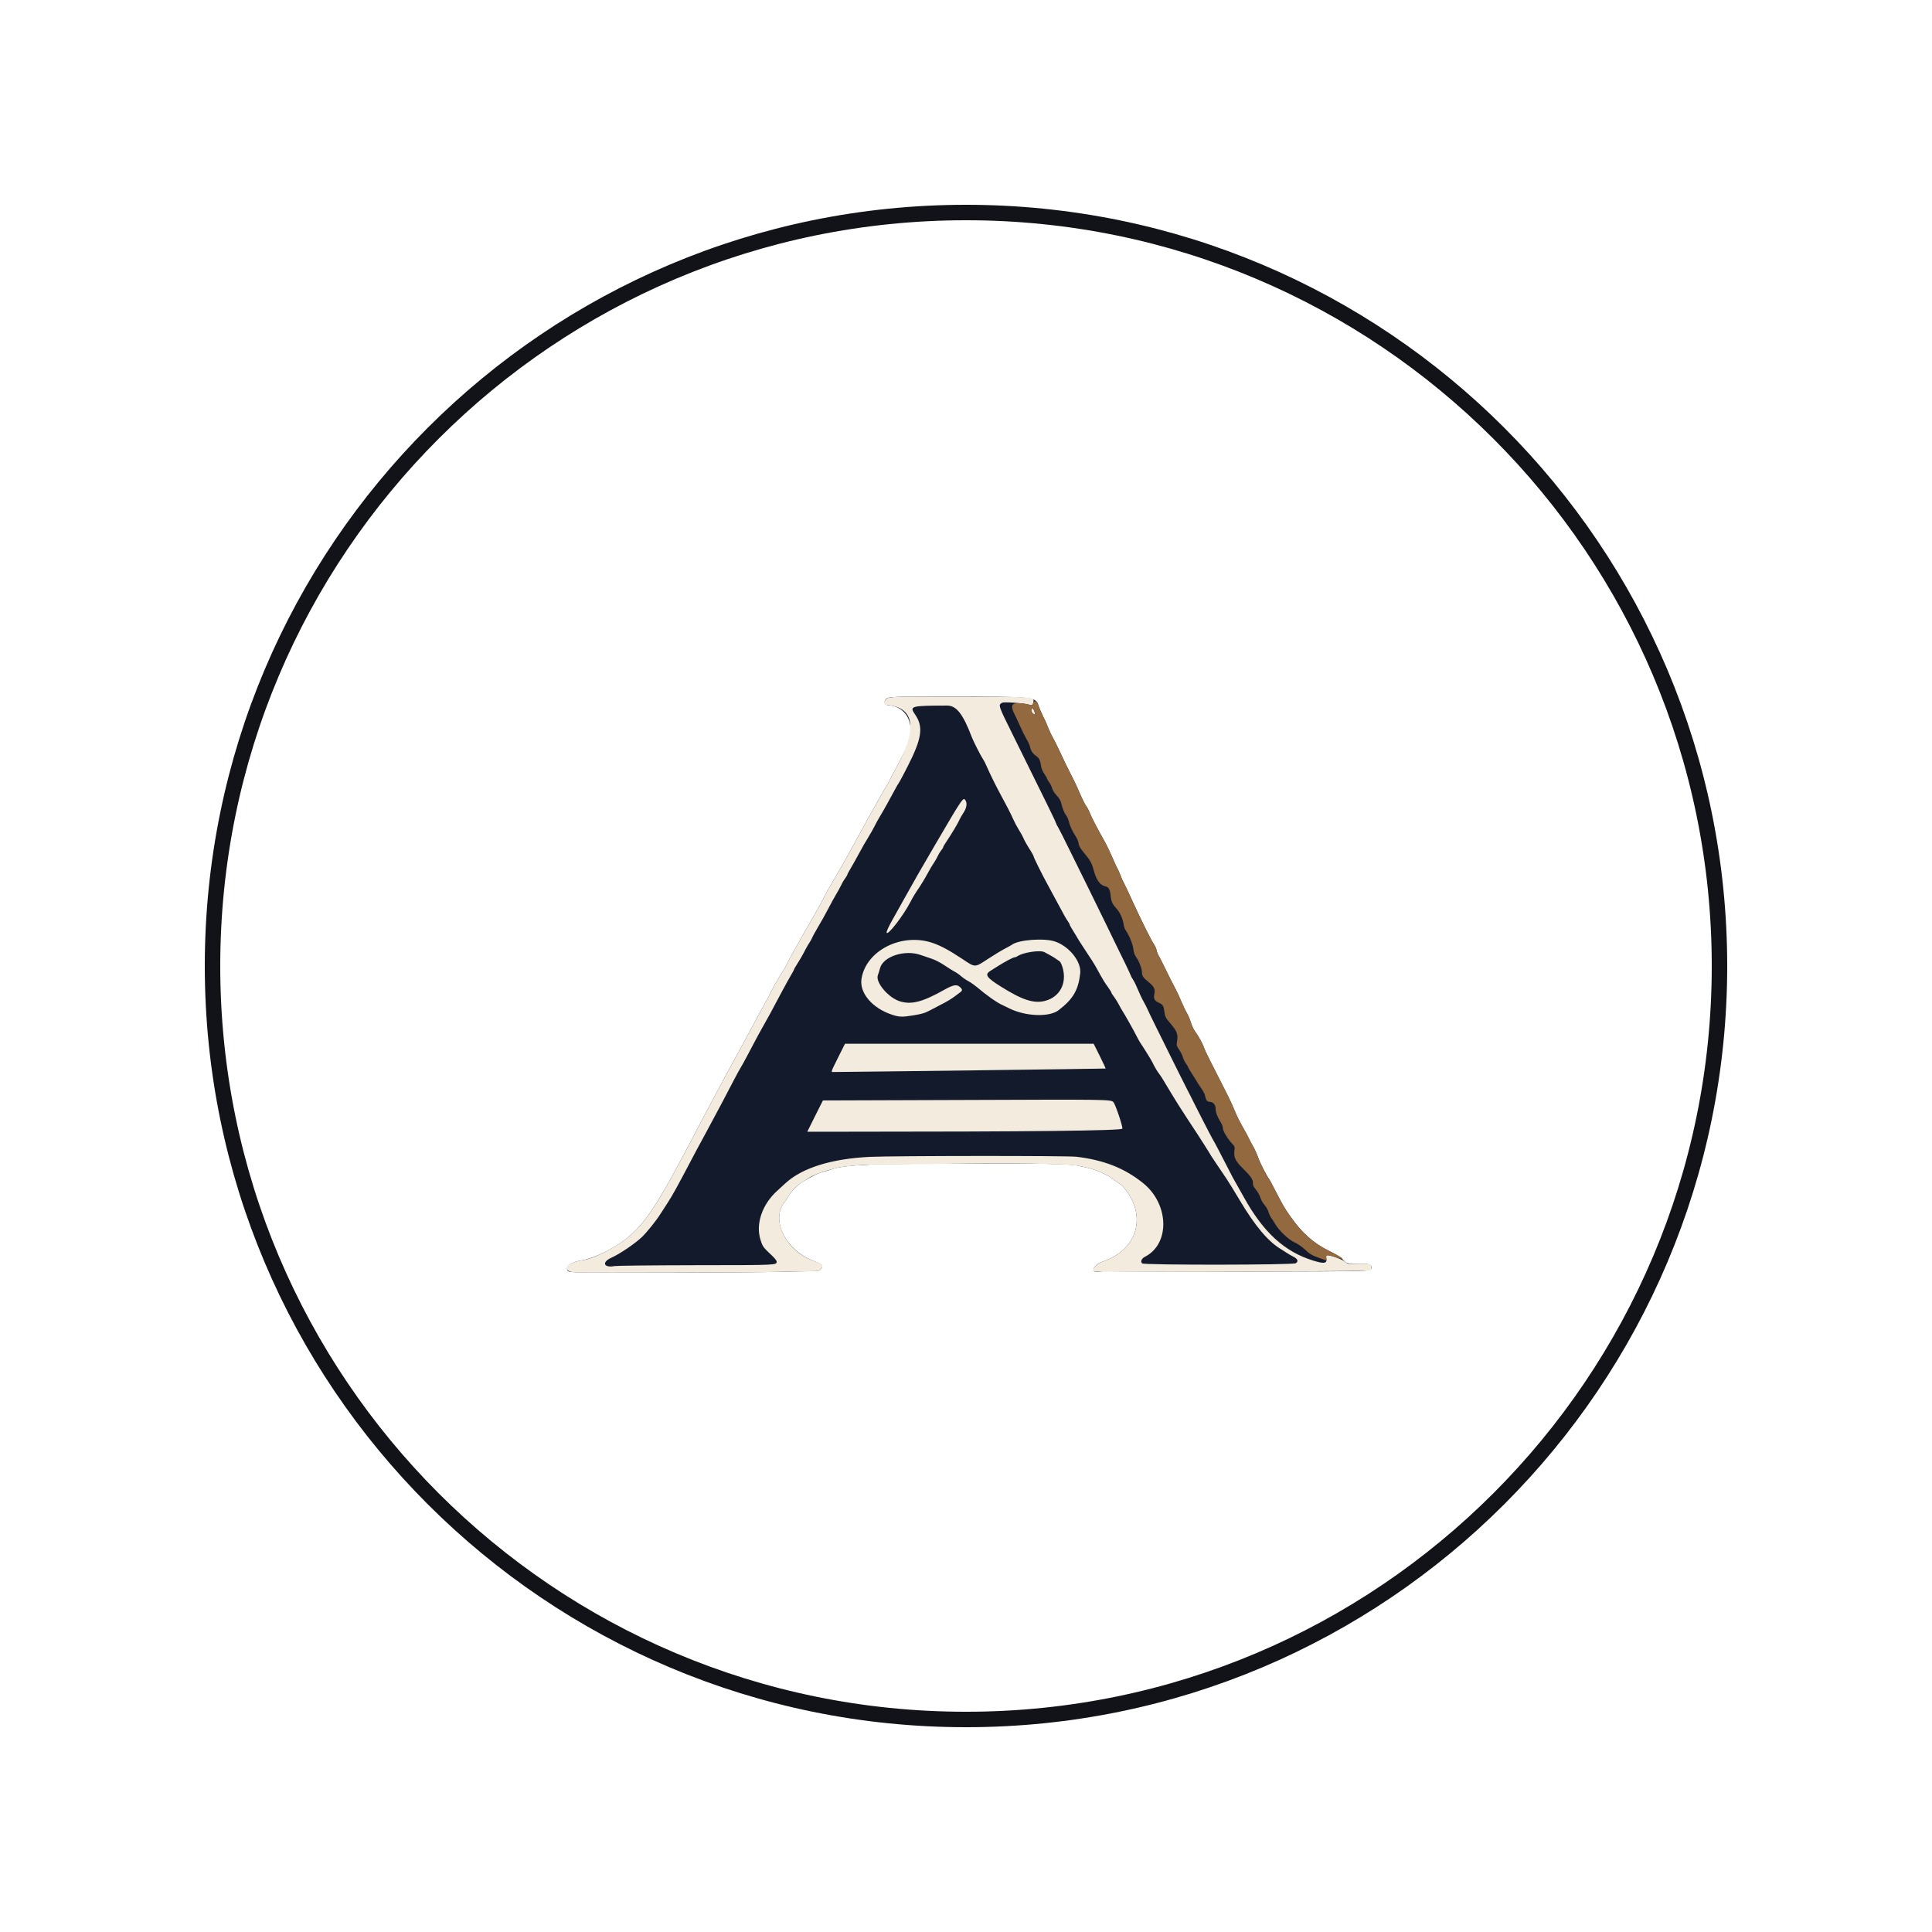
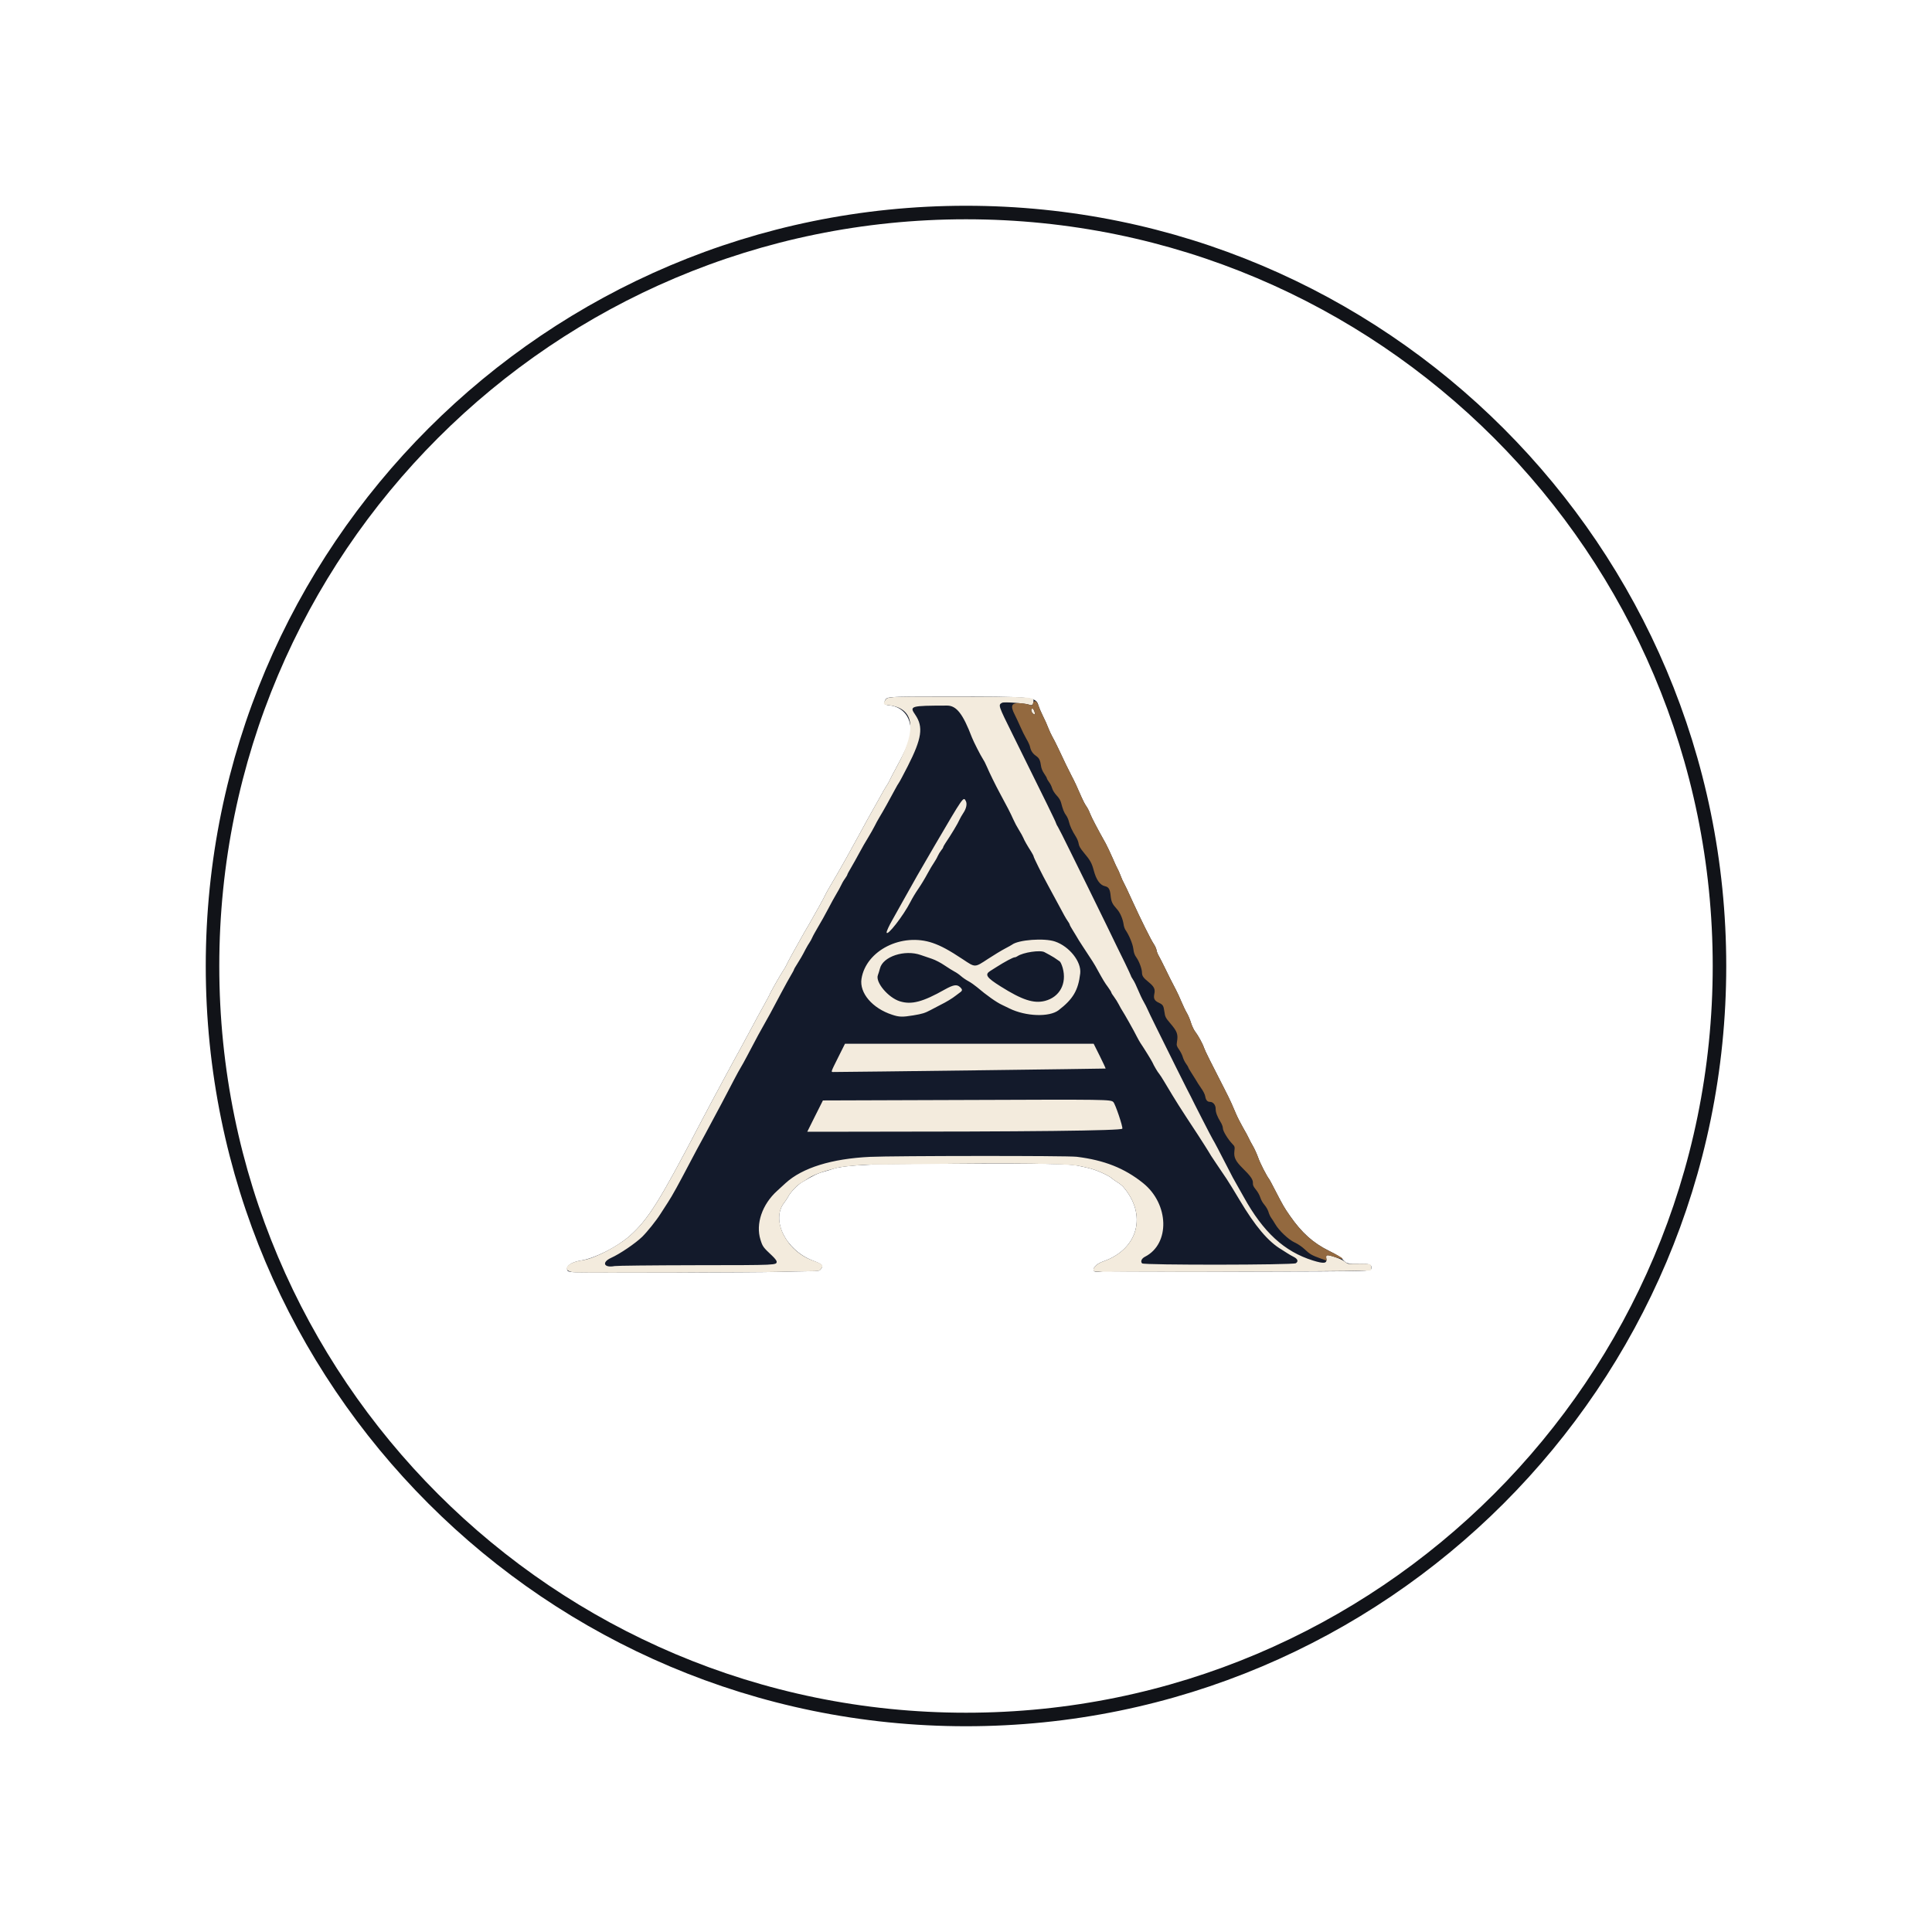
<svg xmlns="http://www.w3.org/2000/svg" viewBox="0 0 200 200" role="img" aria-label="A Circle">
-   <circle cx="100" cy="100" r="78" fill="none" stroke="#111318" stroke-width="1.6" />
+   <circle cx="100" cy="100" r="78" fill="none" stroke="#111318" stroke-width="1.4" />
  <g transform="matrix(0.08133 0 0 0.08133 38.025 62.420)">
    <path fill="#131A2B" d="M266.2,852.0C258.6,851.6 255.7,851.1 255.0,850.0C251.6,844.7 259.1,838.9 272.1,836.9C289.5,834.2 318.3,819.6 334.3,805.3C357.7,784.4 372.0,761.6 424.7,660.5C436.3,638.3 469.2,577.2 475.0,567.0C477.0,563.4 483.1,552.2 488.5,542.0C493.9,531.8 501.4,518.0 505.2,511.3C508.9,504.5 512.0,498.8 512.0,498.5C512.0,497.5 526.1,472.6 529.1,468.3C530.7,466.1 532.9,462.2 534.0,459.8C535.7,456.0 542.4,443.7 553.2,424.6C555.0,421.3 558.9,414.6 561.9,409.6C568.0,399.2 582.4,373.2 583.2,371.0C583.7,369.6 589.2,360.0 598.1,345.0C604.2,334.6 614.3,316.4 626.8,293.5C633.6,280.9 641.6,266.4 644.5,261.5C647.3,256.6 651.6,248.9 654.0,244.5C656.4,240.1 659.5,234.7 661.0,232.5C662.5,230.3 664.0,227.7 664.4,226.6C664.7,225.6 669.7,216.1 675.4,205.5C691.0,176.7 694.1,165.0 690.0,151.0C686.5,139.3 677.1,131.6 664.5,130.3C658.3,129.6 657.1,128.4 658.8,124.5C661.3,119.1 660.2,119.2 731.5,119.1C850.2,119.1 850.9,119.2 854.4,131.0C855.2,133.5 857.7,139.4 860.0,144.0C862.4,148.7 865.4,155.4 866.7,159.0C868.1,162.6 870.4,167.5 871.8,170.0C873.3,172.5 876.6,179.0 879.2,184.5C886.1,199.5 893.7,214.9 896.4,220.0C899.4,225.4 904.7,236.9 908.9,246.8C910.6,250.8 913.3,256.0 914.9,258.3C916.6,260.6 918.8,265.0 919.9,268.0C921.7,272.8 929.6,287.9 939.9,306.2C941.6,309.3 945.5,317.6 948.6,324.6C951.6,331.6 954.5,337.9 955.0,338.5C955.5,339.1 957.1,342.8 958.6,346.6C960.0,350.4 962.0,354.9 963.0,356.5C964.0,358.1 968.7,368.1 973.4,378.5C984.8,403.4 997.4,428.8 1001.1,434.2C1002.7,436.6 1004.3,440.1 1004.6,442.1C1004.9,444.1 1006.3,447.5 1007.6,449.6C1008.8,451.8 1012.3,458.4 1015.2,464.5C1020.2,474.9 1023.3,481.1 1029.3,492.5C1030.8,495.2 1033.9,502.0 1036.2,507.5C1038.5,513.0 1041.7,519.6 1043.3,522.2C1044.8,524.8 1047.2,530.3 1048.4,534.4C1049.7,538.5 1052.1,543.6 1053.8,545.7C1057.4,550.3 1063.4,561.2 1064.9,566.0C1065.9,569.3 1074.7,586.9 1090.7,618.0C1094.3,624.9 1098.4,633.4 1100.0,637.0C1101.5,640.6 1104.2,646.8 1106.0,650.9C1107.7,654.9 1111.7,662.6 1114.7,667.9C1117.8,673.2 1121.0,679.1 1121.8,681.0C1122.6,682.9 1125.0,687.4 1127.1,691.0C1129.2,694.6 1132.3,701.4 1134.0,706.2C1136.5,713.3 1144.8,729.5 1148.0,733.5C1148.4,734.0 1151.7,740.0 1155.1,746.8C1166.0,767.8 1166.8,769.2 1174.3,780.0C1189.1,801.3 1203.7,814.6 1223.6,824.4C1234.3,829.7 1238.6,832.4 1242.1,836.2C1246.7,841.0 1246.7,841.0 1260.8,841.0C1275.6,841.0 1278.0,841.7 1278.0,845.9C1278.0,850.4 1278.3,850.4 1211.6,850.8C1104.9,851.3 944.8,851.1 941.9,850.5C940.3,850.1 936.6,850.4 933.6,851.1C919.6,854.2 922.3,843.1 936.6,838.1C981.4,822.5 993.0,778.5 961.8,742.8C960.5,741.4 957.5,739.0 955.0,737.5C952.5,736.0 949.5,733.9 948.3,732.8C943.5,728.4 927.1,721.2 917.0,719.0C914.0,718.4 909.9,717.4 908.0,717.0C894.2,713.5 867.5,713.1 694.0,713.9C634.7,714.2 604.9,716.1 592.5,720.4C590.3,721.2 584.9,722.8 580.6,724.0C573.1,726.0 566.7,729.2 552.9,737.5C547.0,741.1 538.5,750.1 535.5,756.0C534.5,757.9 532.4,761.1 530.8,763.1C513.3,784.9 532.4,823.8 567.0,837.0C579.6,841.8 581.0,843.3 577.1,848.1C575.4,850.2 574.6,850.4 561.4,850.6C553.8,850.7 536.7,851.0 523.5,851.4C494.5,852.2 280.7,852.7 266.2,852.0Z" />
    <path fill="#F3EBDD" d="M266.6,852.2C245.6,851.6 251.6,839.6 274.3,836.5C288.9,834.5 319.2,818.8 334.3,805.3C357.7,784.4 372.0,761.6 424.7,660.5C436.3,638.3 469.2,577.2 475.0,567.0C477.0,563.4 483.1,552.2 488.5,542.0C493.9,531.8 501.4,518.0 505.2,511.3C508.9,504.5 512.0,498.8 512.0,498.5C512.0,497.5 526.1,472.6 529.1,468.3C530.7,466.1 532.9,462.2 534.0,459.8C535.7,456.0 542.4,443.7 553.2,424.6C555.0,421.3 558.9,414.6 561.9,409.6C568.0,399.2 582.4,373.2 583.2,371.0C583.7,369.6 589.2,360.0 598.1,345.0C604.2,334.6 614.3,316.4 626.8,293.5C633.6,280.9 641.6,266.4 644.5,261.5C647.3,256.6 651.6,248.9 654.0,244.5C656.4,240.1 659.5,234.7 661.0,232.5C662.5,230.3 664.0,227.7 664.4,226.6C664.7,225.6 669.7,216.1 675.4,205.5C699.9,160.2 695.9,133.8 663.9,130.2C656.8,129.4 656.2,128.8 659.0,124.2C662.1,119.1 661.8,119.2 731.6,119.2C840.7,119.2 848.0,119.5 848.0,124.1C848.0,129.2 846.3,131.0 842.8,129.6C838.3,127.7 810.5,125.6 808.0,127.0C802.8,129.8 802.8,129.9 821.6,167.8C865.2,255.9 875.9,277.7 876.5,280.0C876.9,281.4 878.0,283.6 879.0,285.0C879.9,286.4 886.9,300.1 894.4,315.5C902.0,330.9 912.2,351.6 917.1,361.5C922.0,371.4 932.8,393.4 941.1,410.5C949.3,427.6 959.7,448.8 964.1,457.7C968.4,466.6 972.0,474.3 972.0,474.7C972.0,475.2 973.2,477.3 974.6,479.4C976.1,481.5 978.9,487.4 981.0,492.5C983.1,497.6 986.3,504.4 988.2,507.6C990.1,510.9 992.2,515.1 993.0,517.0C993.8,518.9 998.5,528.8 1003.6,539.0C1024.6,581.5 1040.2,612.8 1042.9,618.0C1044.5,621.0 1046.7,625.3 1047.8,627.5C1051.2,634.7 1075.2,681.5 1076.0,682.5C1077.0,683.8 1086.5,701.8 1095.5,719.5C1099.4,727.3 1104.2,736.3 1106.2,739.5C1108.1,742.8 1112.3,750.2 1115.5,756.0C1140.3,800.9 1167.1,825.5 1203.5,836.9C1218.0,841.4 1222.0,840.8 1220.6,834.0C1220.2,831.8 1220.5,830.8 1221.5,830.3C1224.0,829.4 1240.2,835.1 1243.8,838.1C1245.6,839.7 1247.8,841.0 1248.8,841.1C1249.7,841.1 1256.1,841.1 1262.8,841.0C1271.0,840.9 1275.7,841.3 1276.6,842.1C1278.3,843.5 1278.4,848.6 1276.8,849.6C1275.2,850.6 1080.9,851.6 961.0,851.2C945.9,851.1 931.7,851.2 929.5,851.3C919.5,851.8 924.7,842.3 936.6,838.1C981.4,822.5 993.0,778.5 961.8,742.8C960.5,741.4 957.5,739.0 955.0,737.5C952.5,736.0 949.5,733.9 948.3,732.8C943.5,728.4 927.1,721.2 917.0,719.0C914.0,718.4 909.9,717.4 908.0,717.0C894.3,713.5 824.8,712.6 701.5,714.3C655.0,714.9 661.0,714.8 644.0,714.8C631.1,714.8 605.3,717.1 598.0,719.0C577.4,724.2 567.1,728.2 559.5,733.5C557.9,734.7 554.4,736.8 551.9,738.3C546.9,741.1 538.4,750.3 535.5,756.0C534.5,757.9 532.4,761.1 530.8,763.1C513.3,784.9 533.0,824.9 567.2,837.0C580.0,841.6 581.3,843.0 577.1,848.1C575.3,850.4 574.6,850.5 561.3,850.6C553.7,850.7 536.7,851.0 523.5,851.4C499.5,852.1 285.3,852.8 266.6,852.2ZM314.8,844.0C317.7,843.5 360.6,843.0 418.1,842.9C523.1,842.8 521.0,842.9 521.0,838.1C521.0,837.1 518.4,833.8 515.3,830.9C503.7,820.0 503.2,819.3 500.4,810.4C494.1,790.3 502.6,765.4 521.7,748.2C524.9,745.3 529.8,740.8 532.5,738.3C553.8,718.9 591.1,707.3 639.9,705.0C670.3,703.6 891.4,703.4 903.0,704.9C937.9,709.2 963.6,719.3 987.3,738.3C1020.6,764.9 1022.0,815.7 989.9,832.1C985.5,834.3 983.8,838.2 986.2,840.6C988.5,842.9 1178.3,842.7 1181.8,840.4C1185.4,838.1 1184.3,834.9 1179.1,832.3C1176.7,831.1 1173.1,829.0 1171.1,827.7C1169.1,826.4 1165.8,824.3 1163.7,823.0C1146.7,813.0 1130.1,793.3 1110.0,759.5C1103.8,749.0 1096.4,737.1 1093.7,733.0C1090.9,728.9 1084.9,720.0 1080.4,713.3C1075.8,706.6 1071.4,699.7 1070.5,697.9C1069.5,696.2 1063.7,687.0 1057.6,677.6C1033.1,640.3 1030.8,636.8 1014.5,609.5C1011.8,604.9 1008.8,600.3 1007.9,599.3C1006.0,597.2 1001.0,588.7 999.3,584.7C998.2,582.3 988.5,566.6 984.0,560.0C983.0,558.5 981.0,554.9 979.5,552.0C976.2,545.2 963.3,522.4 961.0,519.0C960.0,517.5 958.0,514.0 956.6,511.2C955.1,508.3 952.4,503.9 950.5,501.4C948.6,498.9 947.0,496.4 947.0,495.8C947.0,495.2 945.1,492.2 942.8,489.0C938.6,483.4 936.2,479.3 929.2,466.6C926.0,460.5 922.2,454.5 910.7,437.2C907.3,432.0 903.5,426.1 902.4,423.9C901.2,421.8 898.8,417.8 897.1,415.2C895.4,412.5 894.0,409.9 894.0,409.3C894.0,408.8 892.7,406.5 891.2,404.4C889.6,402.3 885.2,394.4 881.3,386.9C877.3,379.4 870.8,367.3 866.7,359.9C858.9,345.7 848.0,323.8 848.0,322.3C848.0,321.8 846.7,319.4 845.2,316.9C839.8,308.4 836.4,302.5 835.0,299.0C834.2,297.1 831.7,292.5 829.4,288.9C827.1,285.3 823.8,279.1 822.1,275.2C819.1,268.3 813.8,258.0 804.8,241.5C799.4,231.5 792.1,216.6 788.4,208.0C786.9,204.4 784.7,200.2 783.5,198.5C781.1,195.1 771.5,176.3 769.5,171.0C758.2,141.3 749.9,130.6 738.0,130.6C691.1,130.7 689.7,131.1 697.5,142.4C708.0,157.8 705.8,172.6 687.8,207.9C682.3,218.7 677.2,228.2 676.5,229.0C675.8,229.8 673.5,233.9 671.3,238.0C664.8,250.2 656.2,265.7 652.1,272.3C650.0,275.7 647.2,281.0 645.7,284.0C644.2,287.0 640.5,293.6 637.5,298.5C634.4,303.4 629.4,312.2 626.3,318.0C623.2,323.8 618.5,332.2 615.9,336.6C613.2,341.1 611.0,345.2 611.0,345.7C611.0,346.3 609.6,348.6 607.9,351.0C606.1,353.4 603.9,357.3 602.9,359.6C601.8,361.9 599.3,366.7 597.1,370.2C595.0,373.6 590.2,382.4 586.5,389.5C582.8,396.6 577.0,407.0 573.7,412.4C570.5,417.9 567.1,423.9 566.3,425.9C565.4,427.9 563.9,430.8 562.8,432.3C561.7,433.9 559.4,437.7 557.8,440.8C554.0,448.3 550.5,454.3 546.4,460.7C544.5,463.6 543.0,466.3 543.0,466.7C543.0,467.2 541.4,470.2 539.4,473.5C537.4,476.8 531.7,487.1 526.7,496.5C512.2,523.8 511.6,525.0 505.6,535.5C500.2,544.9 497.0,550.8 483.2,577.0C480.2,582.7 476.7,589.1 475.4,591.1C474.1,593.1 470.3,600.1 466.9,606.6C463.5,613.2 456.5,626.4 451.5,636.0C446.4,645.6 436.8,663.6 430.1,676.0C423.3,688.4 415.2,703.5 412.1,709.5C395.4,741.3 388.6,753.7 382.5,763.1C378.8,768.8 374.6,775.3 373.2,777.5C367.8,786.1 356.4,800.3 349.8,806.8C341.2,815.1 321.6,828.5 310.2,833.6C297.9,839.3 301.1,846.6 314.8,844.0ZM569.9,653.1L579.9,633.2L759.2,632.6C942.3,631.9 946.3,631.9 949.6,635.3C952.1,637.8 961.9,666.8 961.0,669.1C959.9,671.7 844.4,673.0 609.8,673.0L560.0,673.0L569.9,653.1ZM599.0,579.0L608.0,561.0L766.3,561.0L924.5,561.0L932.3,576.6C936.6,585.2 939.9,592.4 939.7,592.6C939.5,592.8 612.9,597.0 592.8,597.0C590.0,597.0 590.0,597.0 599.0,579.0ZM668.0,524.1C642.8,515.9 626.2,496.4 629.0,478.4C634.7,442.2 680.5,419.2 719.8,432.8C730.4,436.5 740.3,441.8 758.1,453.6C774.0,464.2 773.0,464.2 789.9,453.1C797.4,448.2 807.1,442.3 811.5,440.0C815.9,437.7 820.0,435.4 820.5,435.0C828.6,428.7 861.5,426.2 875.3,430.9C893.6,437.1 909.1,456.7 907.4,471.5C904.9,493.0 898.3,504.2 879.8,518.4C867.9,527.4 838.0,526.3 817.3,516.1C813.9,514.5 809.7,512.4 807.8,511.5C800.8,508.3 788.0,499.2 775.9,488.9C772.9,486.4 768.1,483.0 765.1,481.4C762.2,479.9 757.9,476.9 755.6,474.9C753.4,472.9 749.6,470.3 747.4,469.2C745.1,468.0 739.5,464.5 734.9,461.4C729.9,458.0 723.5,454.6 718.6,452.9C714.1,451.4 707.8,449.2 704.5,448.1C684.0,440.8 656.2,450.0 652.5,465.2C651.7,468.1 650.6,471.9 649.9,473.6C646.3,482.5 663.0,502.4 677.8,507.0C692.7,511.6 706.9,507.9 735.2,491.9C746.0,485.9 750.4,485.2 754.4,488.9C757.7,492.0 757.7,493.4 754.4,495.7C753.0,496.7 750.5,498.6 748.8,499.9C745.0,503.0 736.6,508.1 729.8,511.4C726.9,512.9 721.1,515.9 717.0,518.1C709.7,522.0 706.4,523.0 695.0,524.9C681.1,527.2 676.9,527.1 668.0,524.1ZM862.5,506.5C881.3,501.6 890.6,484.4 885.1,464.5C884.0,460.6 882.3,456.9 881.3,456.2C875.6,452.1 872.1,449.9 868.5,448.0C866.3,446.9 863.4,445.3 862.0,444.5C856.8,441.4 834.6,444.7 827.5,449.6C826.4,450.4 824.9,451.0 824.0,451.0C822.0,451.0 811.4,456.6 800.6,463.5C798.0,465.1 794.5,467.4 792.7,468.5C785.6,473.0 788.3,476.9 806.0,488.0C833.6,505.4 848.3,510.1 862.5,506.5ZM661.0,419.2C661.0,417.5 664.2,410.6 668.0,404.0C670.0,400.4 676.7,388.5 682.8,377.5C693.1,358.8 705.1,337.8 721.7,309.5C759.2,245.5 758.7,246.2 761.8,252.1C763.7,255.7 762.4,261.8 758.5,267.5C756.7,270.2 754.6,273.9 753.9,275.5C751.8,280.5 743.3,294.6 735.8,305.7C734.3,308.0 733.0,310.3 733.0,310.8C733.0,311.4 731.9,313.2 730.5,314.8C729.1,316.5 727.1,319.8 726.0,322.2C725.0,324.6 722.8,328.3 721.3,330.5C719.7,332.7 716.0,339.0 713.0,344.5C710.1,350.0 704.9,358.6 701.4,363.7C697.9,368.7 693.5,376.1 691.5,380.1C682.5,397.9 661.0,425.5 661.0,419.2ZM846.7,140.2C844.9,138.2 844.5,135.4 845.9,134.6C847.1,133.8 848.7,135.9 849.5,139.3C850.3,142.4 849.1,142.8 846.7,140.2Z" />
    <path fill="#93693F" d="M1214.0,834.6C1202.3,830.4 1199.7,828.9 1193.6,823.1C1189.8,819.5 1184.9,816.1 1180.6,814.1C1172.6,810.5 1160.3,798.8 1155.5,790.4C1153.9,787.7 1151.6,784.1 1150.4,782.5C1149.2,780.9 1147.7,777.5 1147.0,775.0C1146.3,772.5 1144.1,768.7 1142.0,766.2C1139.7,763.6 1137.5,759.7 1136.6,756.7C1135.7,753.8 1133.3,749.4 1131.0,746.7C1127.8,742.7 1127.0,741.1 1127.2,738.0C1127.3,733.8 1124.3,729.4 1113.8,719.1C1105.2,710.5 1102.8,705.7 1103.6,698.1C1104.3,692.2 1104.2,691.8 1101.2,688.7C1095.3,682.5 1089.0,672.2 1089.0,668.7C1089.0,666.8 1087.8,663.5 1086.2,660.9C1081.8,653.8 1079.8,648.5 1079.8,644.0C1079.9,639.1 1076.6,635.0 1072.6,635.0C1069.2,635.0 1067.3,632.8 1066.5,627.9C1066.1,625.5 1064.0,621.3 1061.4,617.7C1059.0,614.3 1055.8,609.3 1054.3,606.6C1052.7,604.0 1050.0,599.6 1048.2,596.9C1046.5,594.2 1045.0,591.7 1045.0,591.2C1045.0,590.8 1043.7,588.6 1042.1,586.4C1040.5,584.3 1038.7,580.5 1038.0,578.1C1037.4,575.7 1035.3,571.4 1033.3,568.6C1030.1,564.0 1029.9,563.1 1030.5,559.0C1032.2,549.0 1030.9,545.4 1022.1,535.1C1016.1,528.1 1015.4,526.8 1014.5,520.0C1013.5,512.7 1012.7,511.3 1007.6,508.9C1001.9,506.3 1000.5,503.6 1001.7,497.7C1003.1,491.5 1001.5,488.3 994.4,482.5C987.7,477.1 986.1,474.8 986.0,470.4C986.0,465.8 982.4,456.1 978.9,451.2C976.5,447.9 975.6,445.2 975.0,440.2C974.2,433.8 969.6,422.8 964.9,416.0C964.0,414.6 962.9,411.5 962.6,409.0C961.6,402.0 958.1,393.9 954.0,389.5C948.2,383.1 946.9,380.3 946.1,372.5C945.3,364.3 943.6,361.5 938.9,360.5C932.5,359.1 927.7,352.2 924.5,340.0C922.2,331.3 920.1,327.4 912.5,318.4C907.5,312.4 905.9,309.6 905.4,306.3C905.1,304.0 903.5,300.0 901.9,297.5C897.2,290.1 894.1,283.5 893.0,278.3C892.4,275.7 890.8,272.1 889.4,270.2C886.9,267.0 885.2,262.6 883.0,254.1C882.3,251.3 880.3,248.0 877.4,245.0C874.8,242.2 872.4,238.5 871.6,235.7C870.9,233.2 869.1,229.7 867.6,227.8C866.2,225.9 865.0,223.8 865.0,223.3C865.0,222.7 863.5,220.0 861.6,217.3C859.4,214.1 857.9,210.5 857.5,207.4C856.5,200.1 855.2,197.4 851.1,194.6C846.9,191.7 844.5,188.0 843.5,183.0C843.1,181.1 841.1,176.6 838.9,173.0C836.8,169.4 833.3,162.4 831.2,157.5C829.0,152.5 825.9,145.8 824.2,142.5C817.8,130.2 819.9,126.6 832.5,127.7C836.4,128.0 841.0,128.9 842.8,129.6C846.1,130.9 846.1,130.9 847.2,127.9C849.0,122.8 852.1,124.3 854.6,131.5C855.7,134.8 858.4,140.9 860.5,145.0C862.6,149.1 865.4,155.4 866.7,159.0C868.1,162.6 870.4,167.5 871.8,170.0C873.3,172.5 876.6,179.0 879.2,184.5C886.1,199.5 893.7,214.9 896.4,220.0C899.4,225.4 904.7,236.9 908.9,246.8C910.6,250.8 913.3,256.0 914.9,258.3C916.6,260.6 918.8,265.0 919.9,268.0C921.7,272.8 929.6,287.9 939.9,306.2C941.6,309.3 945.5,317.6 948.6,324.6C951.6,331.6 954.5,337.9 955.0,338.5C955.5,339.1 957.1,342.8 958.6,346.6C960.0,350.4 962.0,354.9 963.0,356.5C964.0,358.1 968.7,368.1 973.4,378.5C984.8,403.4 997.4,428.8 1001.1,434.2C1002.7,436.6 1004.3,440.1 1004.6,442.1C1004.9,444.1 1006.3,447.5 1007.6,449.6C1008.8,451.8 1012.3,458.4 1015.2,464.5C1020.2,474.9 1023.3,481.1 1029.3,492.5C1030.8,495.2 1033.9,502.0 1036.2,507.5C1038.5,513.0 1041.7,519.6 1043.3,522.2C1044.8,524.8 1047.2,530.3 1048.4,534.4C1049.7,538.5 1052.1,543.6 1053.8,545.7C1057.4,550.3 1063.4,561.2 1064.9,566.0C1065.9,569.3 1074.7,586.9 1090.7,618.0C1094.3,624.9 1098.4,633.4 1100.0,637.0C1101.5,640.6 1104.2,646.8 1106.0,650.9C1107.7,654.9 1111.7,662.6 1114.7,667.9C1117.8,673.2 1121.0,679.1 1121.8,681.0C1122.6,682.9 1125.0,687.4 1127.1,691.0C1129.2,694.6 1132.3,701.4 1134.0,706.2C1136.5,713.3 1144.8,729.5 1148.0,733.5C1148.4,734.0 1151.7,740.0 1155.1,746.8C1166.0,767.8 1166.8,769.2 1174.3,780.0C1189.5,802.0 1203.6,814.5 1225.3,825.3C1244.6,834.9 1246.5,837.2 1231.3,832.4C1221.6,829.3 1219.8,829.6 1220.6,834.0C1221.0,835.6 1221.1,837.0 1220.9,837.0C1220.7,837.0 1217.6,835.9 1214.0,834.6ZM849.5,139.3C848.7,135.9 847.1,133.8 845.9,134.6C844.5,135.4 844.9,138.2 846.7,140.2C849.1,142.8 850.3,142.4 849.5,139.3Z" />
  </g>
</svg>
